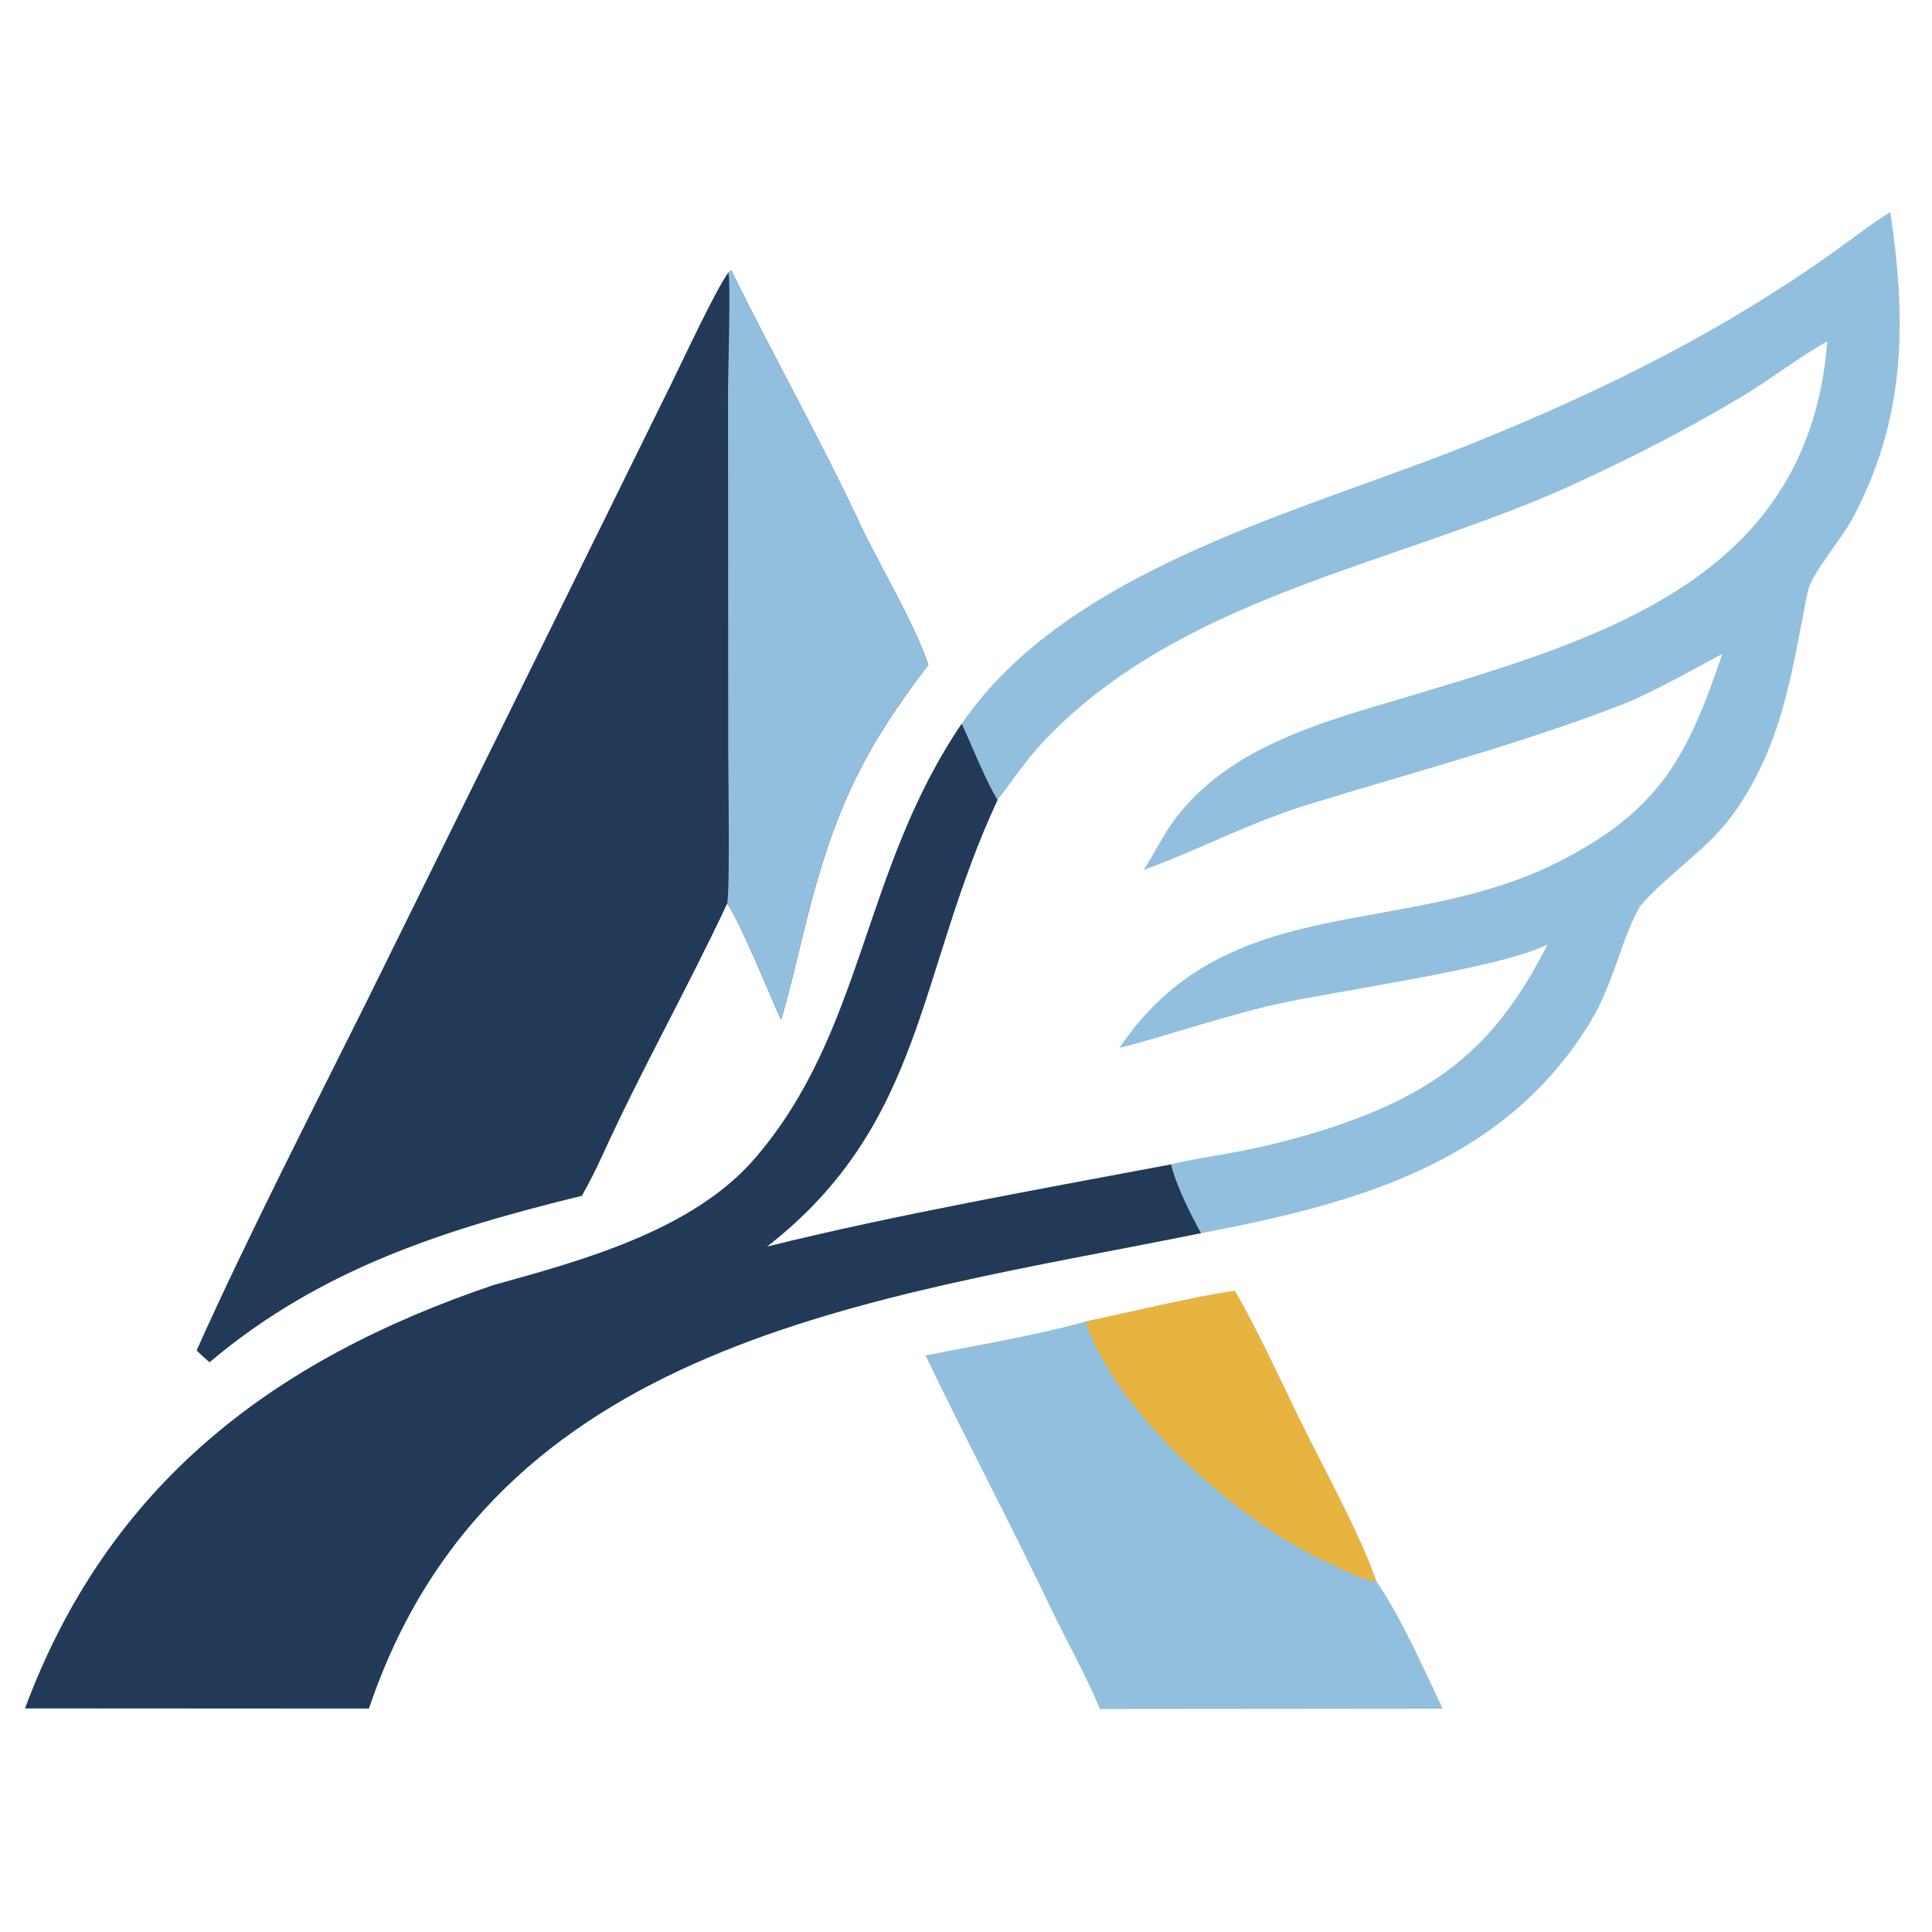
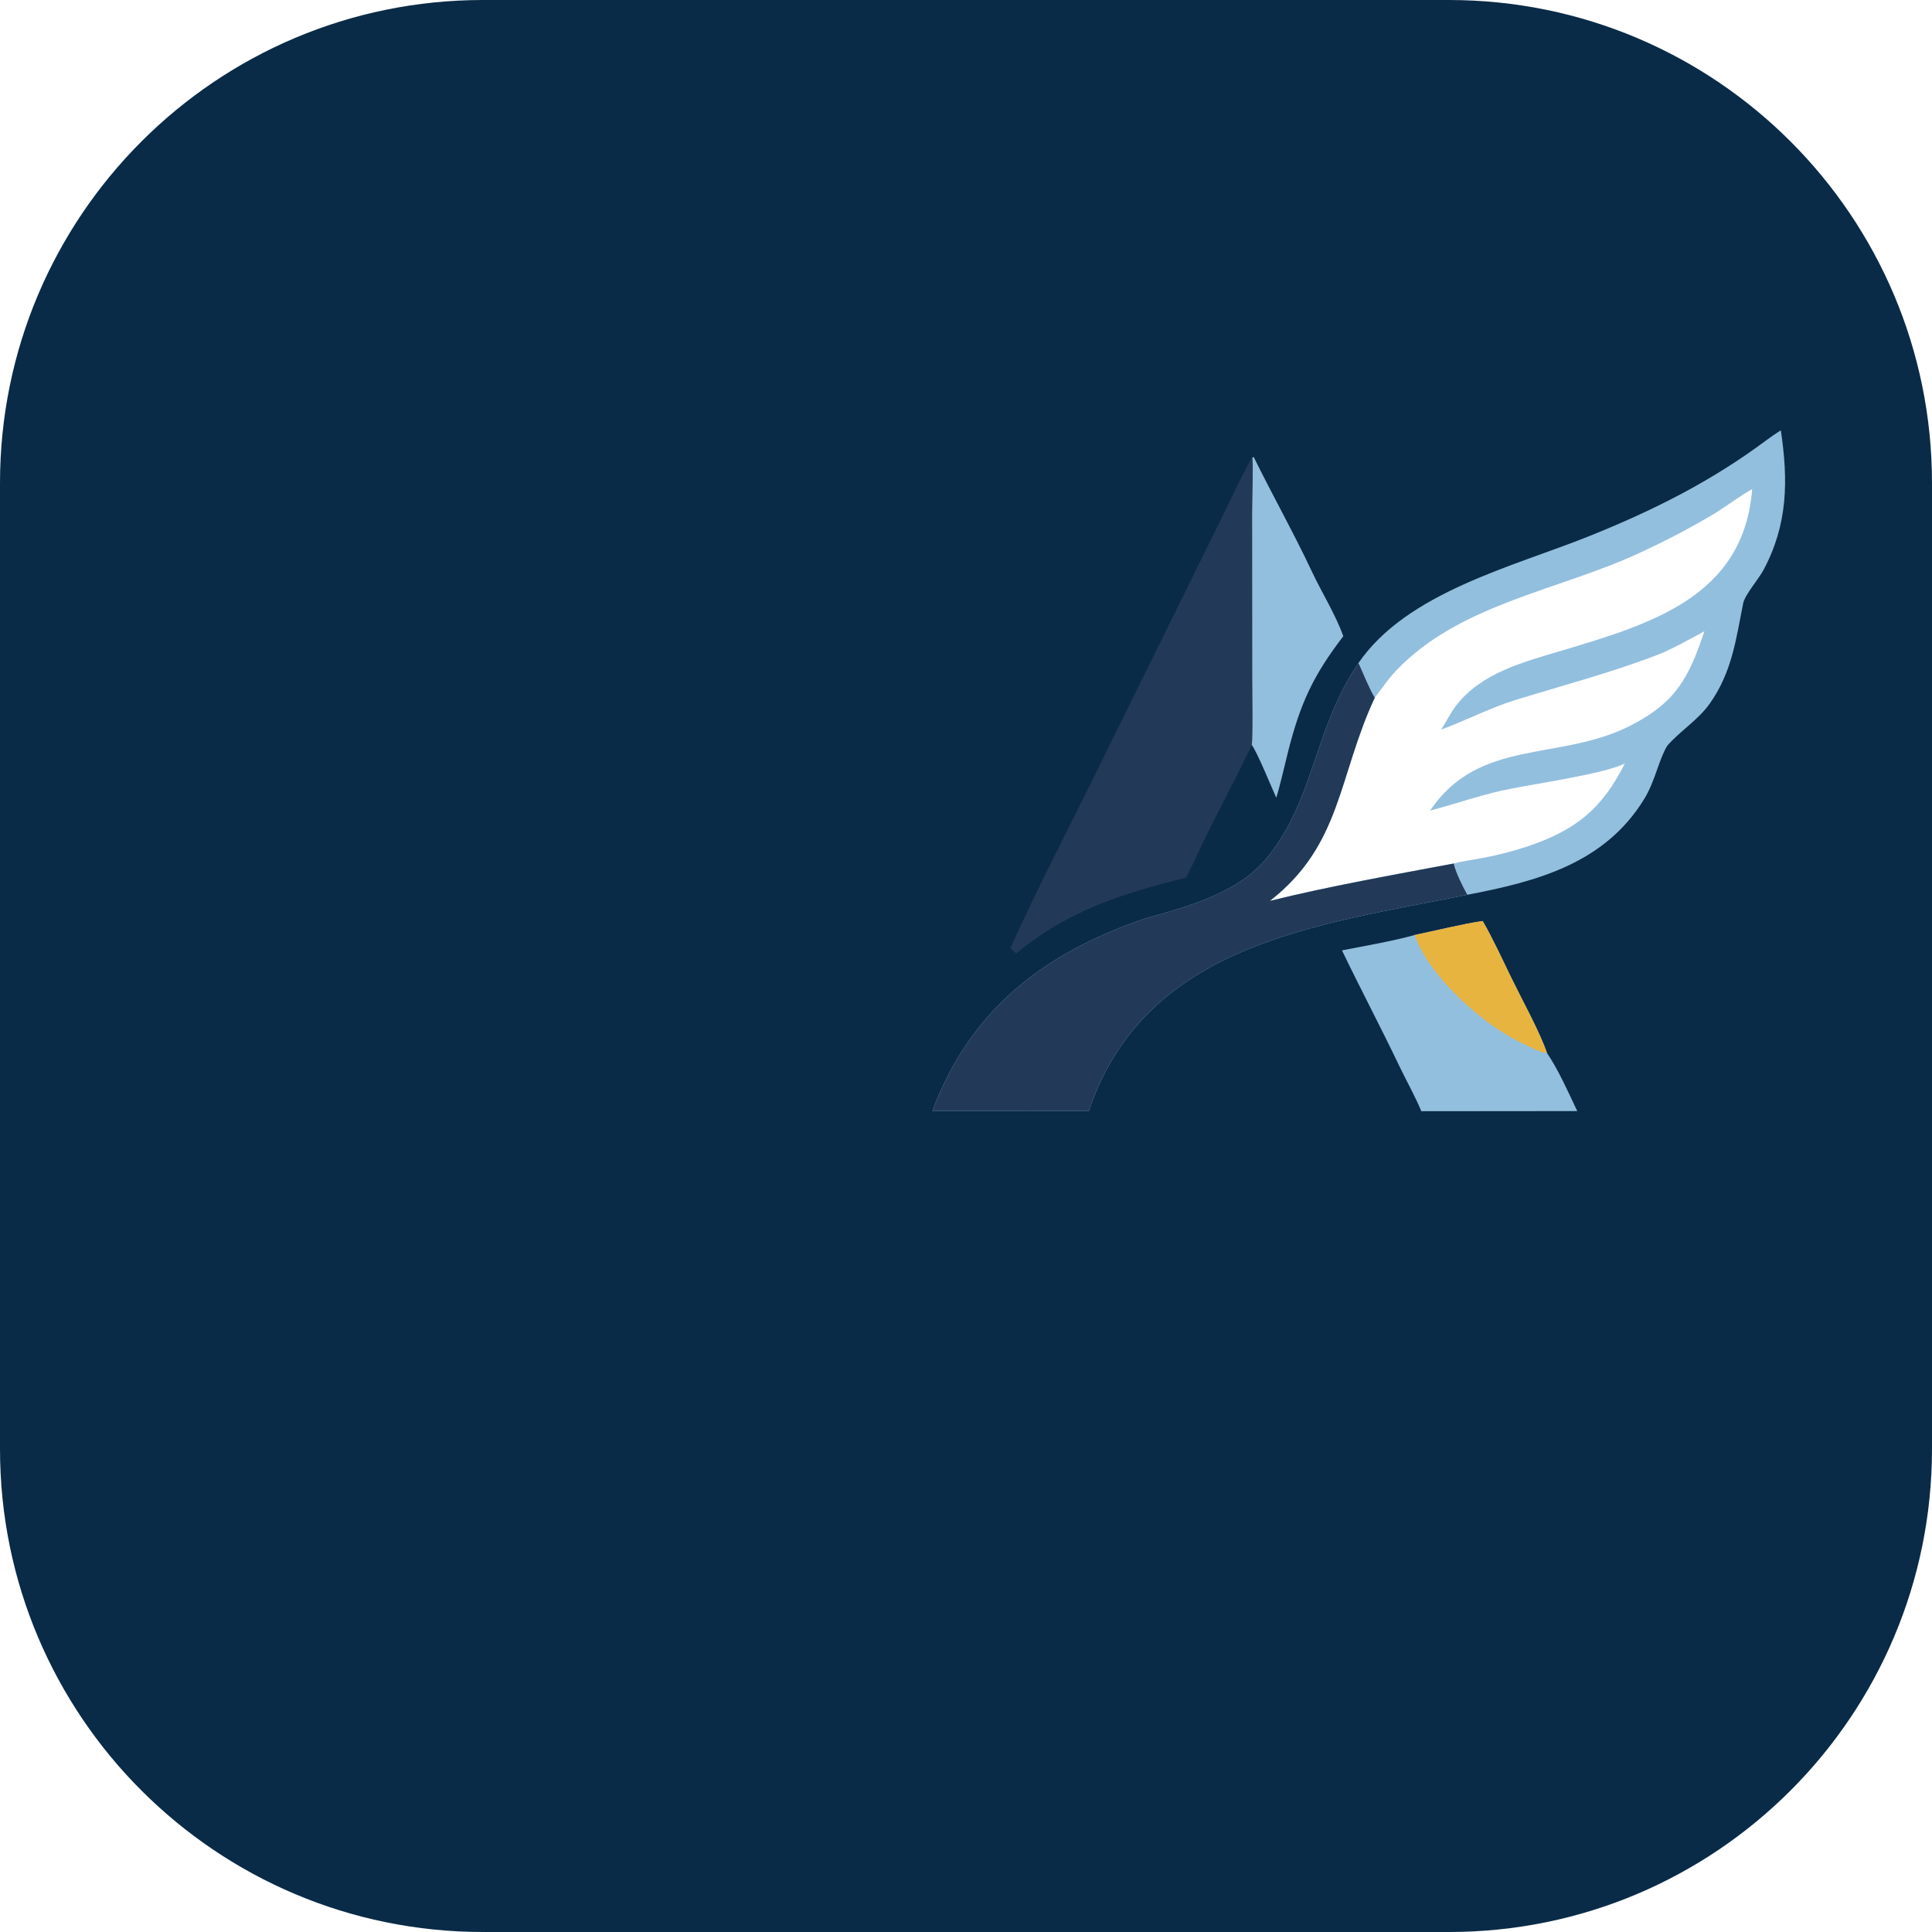
- <svg xmlns="http://www.w3.org/2000/svg" width="64" height="64" viewBox="610 230 710 570" fill="none" preserveAspectRatio="xMidYMid meet">
-   <path fill="rgb(147,191,222)" d="M963.438 425.944C1002.63 368.791 1088.23 348.149 1149.63 323.522C1201.47 302.732 1248.7 279.101 1293.59 245.5C1297.06 242.938 1301.02 240.233 1304.68 237.929C1310.73 278.44 1310.39 313.963 1290.68 350.753C1286.59 358.383 1275.62 370.812 1274.25 377.708C1268.42 407.07 1265.19 433.423 1247.24 458.744C1237.74 472.14 1223.4 480.685 1212.88 492.821C1205.9 504.445 1203.17 521.303 1194.35 535.729C1162.31 588.094 1107.35 602.477 1051.37 613.183C930.143 637.658 791.191 652.517 745.571 787.876L619.211 787.804C649.846 705.481 710.212 659.707 791.414 632.248C823.297 623.402 864.515 612.339 887.473 585.66C927.711 538.901 926.685 480.083 963.438 425.944Z" />
-   <path fill="rgb(255,255,255)" d="M976.607 453.934C984.476 443.752 987.859 437.898 997.375 428.49C1048.54 377.902 1125.53 366.854 1188.98 337.693C1210.29 327.904 1229.88 317.782 1250.03 305.81C1259.73 300.048 1272.46 290.321 1281.53 285.448C1274.79 372.111 1200 394.275 1128.2 415.768C1097.15 425.066 1062.66 433.692 1042.03 460.69C1037.46 466.663 1034.38 473.512 1030.26 479.725C1051.07 472.131 1069.07 462.338 1090.97 455.594C1129.4 443.76 1168.39 433.513 1205.91 419.015C1216.41 414.927 1232.45 405.924 1242.94 400.299C1230.48 436.993 1220.68 457.185 1183.83 476.185C1126.26 505.872 1061.15 485.987 1021.38 545.109C1040.27 540.318 1058.83 533.633 1078.71 529.135C1101.46 523.989 1160.77 516.041 1178.67 507.129C1160.07 543.953 1138.9 561.228 1098.85 574.481C1087.14 578.301 1075.19 581.335 1063.07 583.563C1057.36 584.648 1045.48 586.413 1040.36 587.924C992.602 596.931 938.856 606.457 891.868 618.131C949.97 572.825 946.859 517.747 976.607 453.934Z" />
-   <path fill="rgb(34,58,88)" d="M963.438 425.944C966.908 433.477 972.636 447.806 976.607 453.934C946.859 517.747 949.97 572.825 891.868 618.131C938.856 606.457 992.602 596.931 1040.36 587.924C1042.11 595.46 1047.59 606.361 1051.37 613.183C930.143 637.658 791.191 652.517 745.571 787.876L619.211 787.804C649.846 705.481 710.212 659.707 791.414 632.248C823.297 623.402 864.515 612.339 887.473 585.66C927.711 538.901 926.685 480.083 963.438 425.944Z" />
-   <path fill="rgb(34,58,88)" d="M877.648 260.174L878.737 259.406C893.817 290.1 911.152 320.839 925.781 352.016C933.656 368.801 945.044 386.991 951.169 404.277C926.962 435.864 916.486 458.271 906.57 497.461C903.827 508.305 900.225 524.388 897.024 534.786C892.933 525.744 881.923 498.545 877.234 492.065C862.806 522.905 845.703 553.165 831.548 584.233C829.268 589.238 826.541 594.664 823.85 599.448C773.339 611.819 727.726 626.272 686.992 660.627C685.238 659.14 683.897 657.887 682.247 656.285C700.566 615.366 724.645 568.393 744.715 528.114L817.998 379.569L857.117 300.179C861.094 292.074 873.113 266.323 877.648 260.174Z" />
-   <path fill="rgb(147,191,222)" d="M877.648 260.174L878.737 259.406C893.817 290.1 911.152 320.839 925.781 352.016C933.656 368.801 945.044 386.991 951.169 404.277C926.962 435.864 916.486 458.271 906.57 497.461C903.827 508.305 900.225 524.388 897.024 534.786C892.933 525.744 881.923 498.545 877.234 492.065C878.295 486.492 877.633 445.287 877.633 436.934L877.541 304.837C877.49 298.911 878.629 262.679 877.648 260.174Z" />
-   <path fill="rgb(147,191,222)" d="M1008.86 645.676C1023.4 642.666 1049.99 636.217 1063.79 634.39C1071.14 646.784 1080.69 667.404 1087.32 681.031C1095.44 697.702 1110.17 724.419 1115.76 741.072C1124.85 754.271 1133.18 773.197 1140.2 787.941L1014.21 788.057C1009.7 776.857 1001.76 762.69 996.39 751.436C981.417 720.079 965.191 689.452 950.11 658.116C967.59 654.673 992.045 650.466 1008.86 645.676Z" />
-   <path fill="rgb(232,180,64)" d="M1008.86 645.676C1023.4 642.666 1049.99 636.217 1063.79 634.39C1071.14 646.784 1080.69 667.404 1087.32 681.031C1095.44 697.702 1110.17 724.419 1115.76 741.072C1110.4 740.824 1102.52 736.276 1097.51 734.013C1065.49 719.543 1020.46 679.702 1008.86 645.676Z" />
+ <svg xmlns="http://www.w3.org/2000/svg" width="64" height="64" viewBox="0 0 64 64" fill="none">
+   <rect width="64" height="64" rx="16" fill="#0A2B47" />
+   <g transform="translate(5.5 4.5) scale(0.041)">
+     <path fill="rgb(147,191,222)" d="M963.438 425.944C1002.63 368.791 1088.23 348.149 1149.63 323.522C1201.47 302.732 1248.7 279.101 1293.59 245.5C1297.06 242.938 1301.02 240.233 1304.68 237.929C1310.73 278.44 1310.39 313.963 1290.68 350.753C1286.59 358.383 1275.62 370.812 1274.25 377.708C1268.42 407.07 1265.19 433.423 1247.24 458.744C1237.74 472.14 1223.4 480.685 1212.88 492.821C1205.9 504.445 1203.17 521.303 1194.35 535.729C1162.31 588.094 1107.35 602.477 1051.37 613.183C930.143 637.658 791.191 652.517 745.571 787.876L619.211 787.804C649.846 705.481 710.212 659.707 791.414 632.248C823.297 623.402 864.515 612.339 887.473 585.66C927.711 538.901 926.685 480.083 963.438 425.944Z" />
+     <path fill="rgb(255,255,255)" d="M976.607 453.934C984.476 443.752 987.859 437.898 997.375 428.49C1048.54 377.902 1125.53 366.854 1188.98 337.693C1210.29 327.904 1229.88 317.782 1250.03 305.81C1259.73 300.048 1272.46 290.321 1281.53 285.448C1274.79 372.111 1200 394.275 1128.2 415.768C1097.15 425.066 1062.66 433.692 1042.03 460.69C1037.46 466.663 1034.38 473.512 1030.26 479.725C1051.07 472.131 1069.07 462.338 1090.97 455.594C1129.4 443.76 1168.39 433.513 1205.91 419.015C1216.41 414.927 1232.45 405.924 1242.94 400.299C1230.48 436.993 1220.68 457.185 1183.83 476.185C1126.26 505.872 1061.15 485.987 1021.38 545.109C1040.27 540.318 1058.83 533.633 1078.71 529.135C1101.46 523.989 1160.77 516.041 1178.67 507.129C1160.07 543.953 1138.9 561.228 1098.85 574.481C1087.14 578.301 1075.19 581.335 1063.07 583.563C1057.36 584.648 1045.48 586.413 1040.36 587.924C992.602 596.931 938.856 606.457 891.868 618.131C949.97 572.825 946.859 517.747 976.607 453.934Z" />
+     <path fill="rgb(34,58,88)" d="M963.438 425.944C966.908 433.477 972.636 447.806 976.607 453.934C946.859 517.747 949.97 572.825 891.868 618.131C938.856 606.457 992.602 596.931 1040.36 587.924C1042.11 595.46 1047.59 606.361 1051.37 613.183C930.143 637.658 791.191 652.517 745.571 787.876L619.211 787.804C649.846 705.481 710.212 659.707 791.414 632.248C823.297 623.402 864.515 612.339 887.473 585.66C927.711 538.901 926.685 480.083 963.438 425.944Z" />
+     <path fill="rgb(34,58,88)" d="M877.648 260.174L878.737 259.406C893.817 290.1 911.152 320.839 925.781 352.016C933.656 368.801 945.044 386.991 951.169 404.277C926.962 435.864 916.486 458.271 906.57 497.461C903.827 508.305 900.225 524.388 897.024 534.786C892.933 525.744 881.923 498.545 877.234 492.065C862.806 522.905 845.703 553.165 831.548 584.233C829.268 589.238 826.541 594.664 823.85 599.448C773.339 611.819 727.726 626.272 686.992 660.627C685.238 659.14 683.897 657.887 682.247 656.285C700.566 615.366 724.645 568.393 744.715 528.114L817.998 379.569L857.117 300.179C861.094 292.074 873.113 266.323 877.648 260.174Z" />
+     <path fill="rgb(147,191,222)" d="M877.648 260.174L878.737 259.406C893.817 290.1 911.152 320.839 925.781 352.016C933.656 368.801 945.044 386.991 951.169 404.277C926.962 435.864 916.486 458.271 906.57 497.461C903.827 508.305 900.225 524.388 897.024 534.786C892.933 525.744 881.923 498.545 877.234 492.065C878.295 486.492 877.633 445.287 877.633 436.934L877.541 304.837C877.49 298.911 878.629 262.679 877.648 260.174Z" />
+     <path fill="rgb(147,191,222)" d="M1008.86 645.676C1023.4 642.666 1049.99 636.217 1063.79 634.39C1071.14 646.784 1080.69 667.404 1087.32 681.031C1095.44 697.702 1110.17 724.419 1115.76 741.072C1124.85 754.271 1133.18 773.197 1140.2 787.941L1014.21 788.057C1009.7 776.857 1001.76 762.69 996.39 751.436C981.417 720.079 965.191 689.452 950.11 658.116C967.59 654.673 992.045 650.466 1008.86 645.676Z" />
+     <path fill="rgb(232,180,64)" d="M1008.86 645.676C1023.4 642.666 1049.99 636.217 1063.79 634.39C1071.14 646.784 1080.69 667.404 1087.32 681.031C1095.44 697.702 1110.17 724.419 1115.76 741.072C1110.4 740.824 1102.52 736.276 1097.51 734.013C1065.49 719.543 1020.46 679.702 1008.86 645.676Z" />
+   </g>
</svg>
